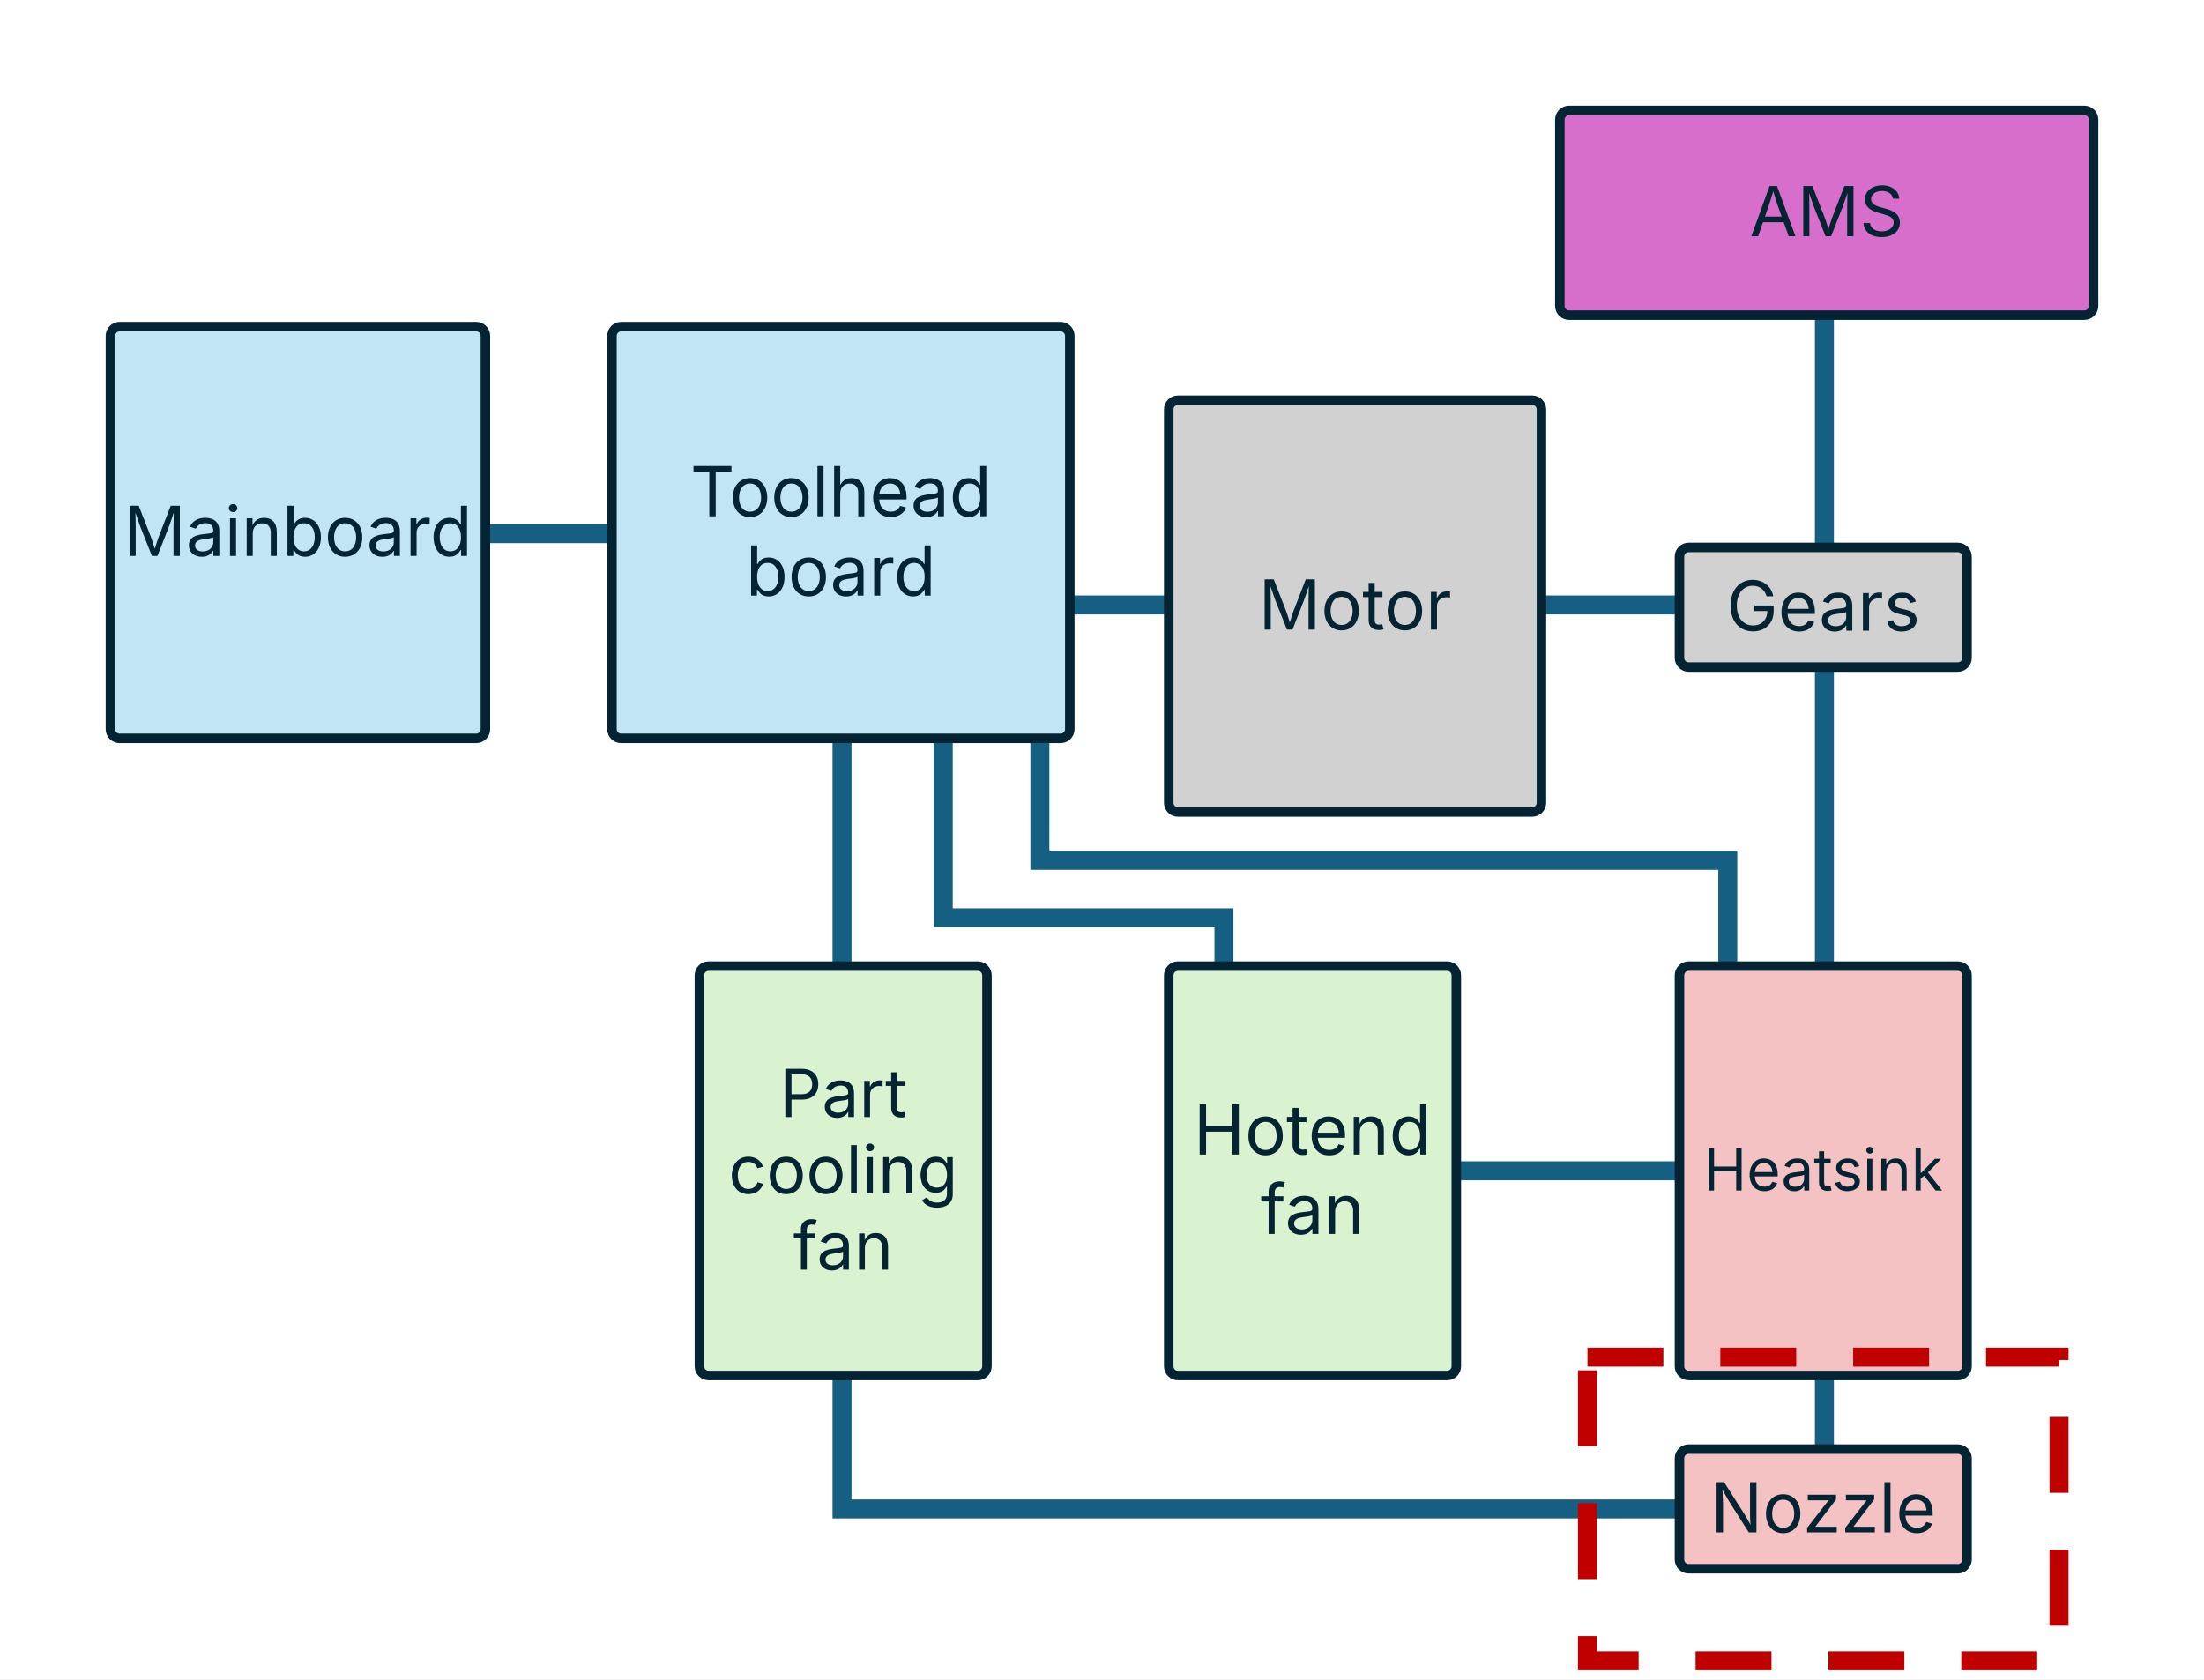
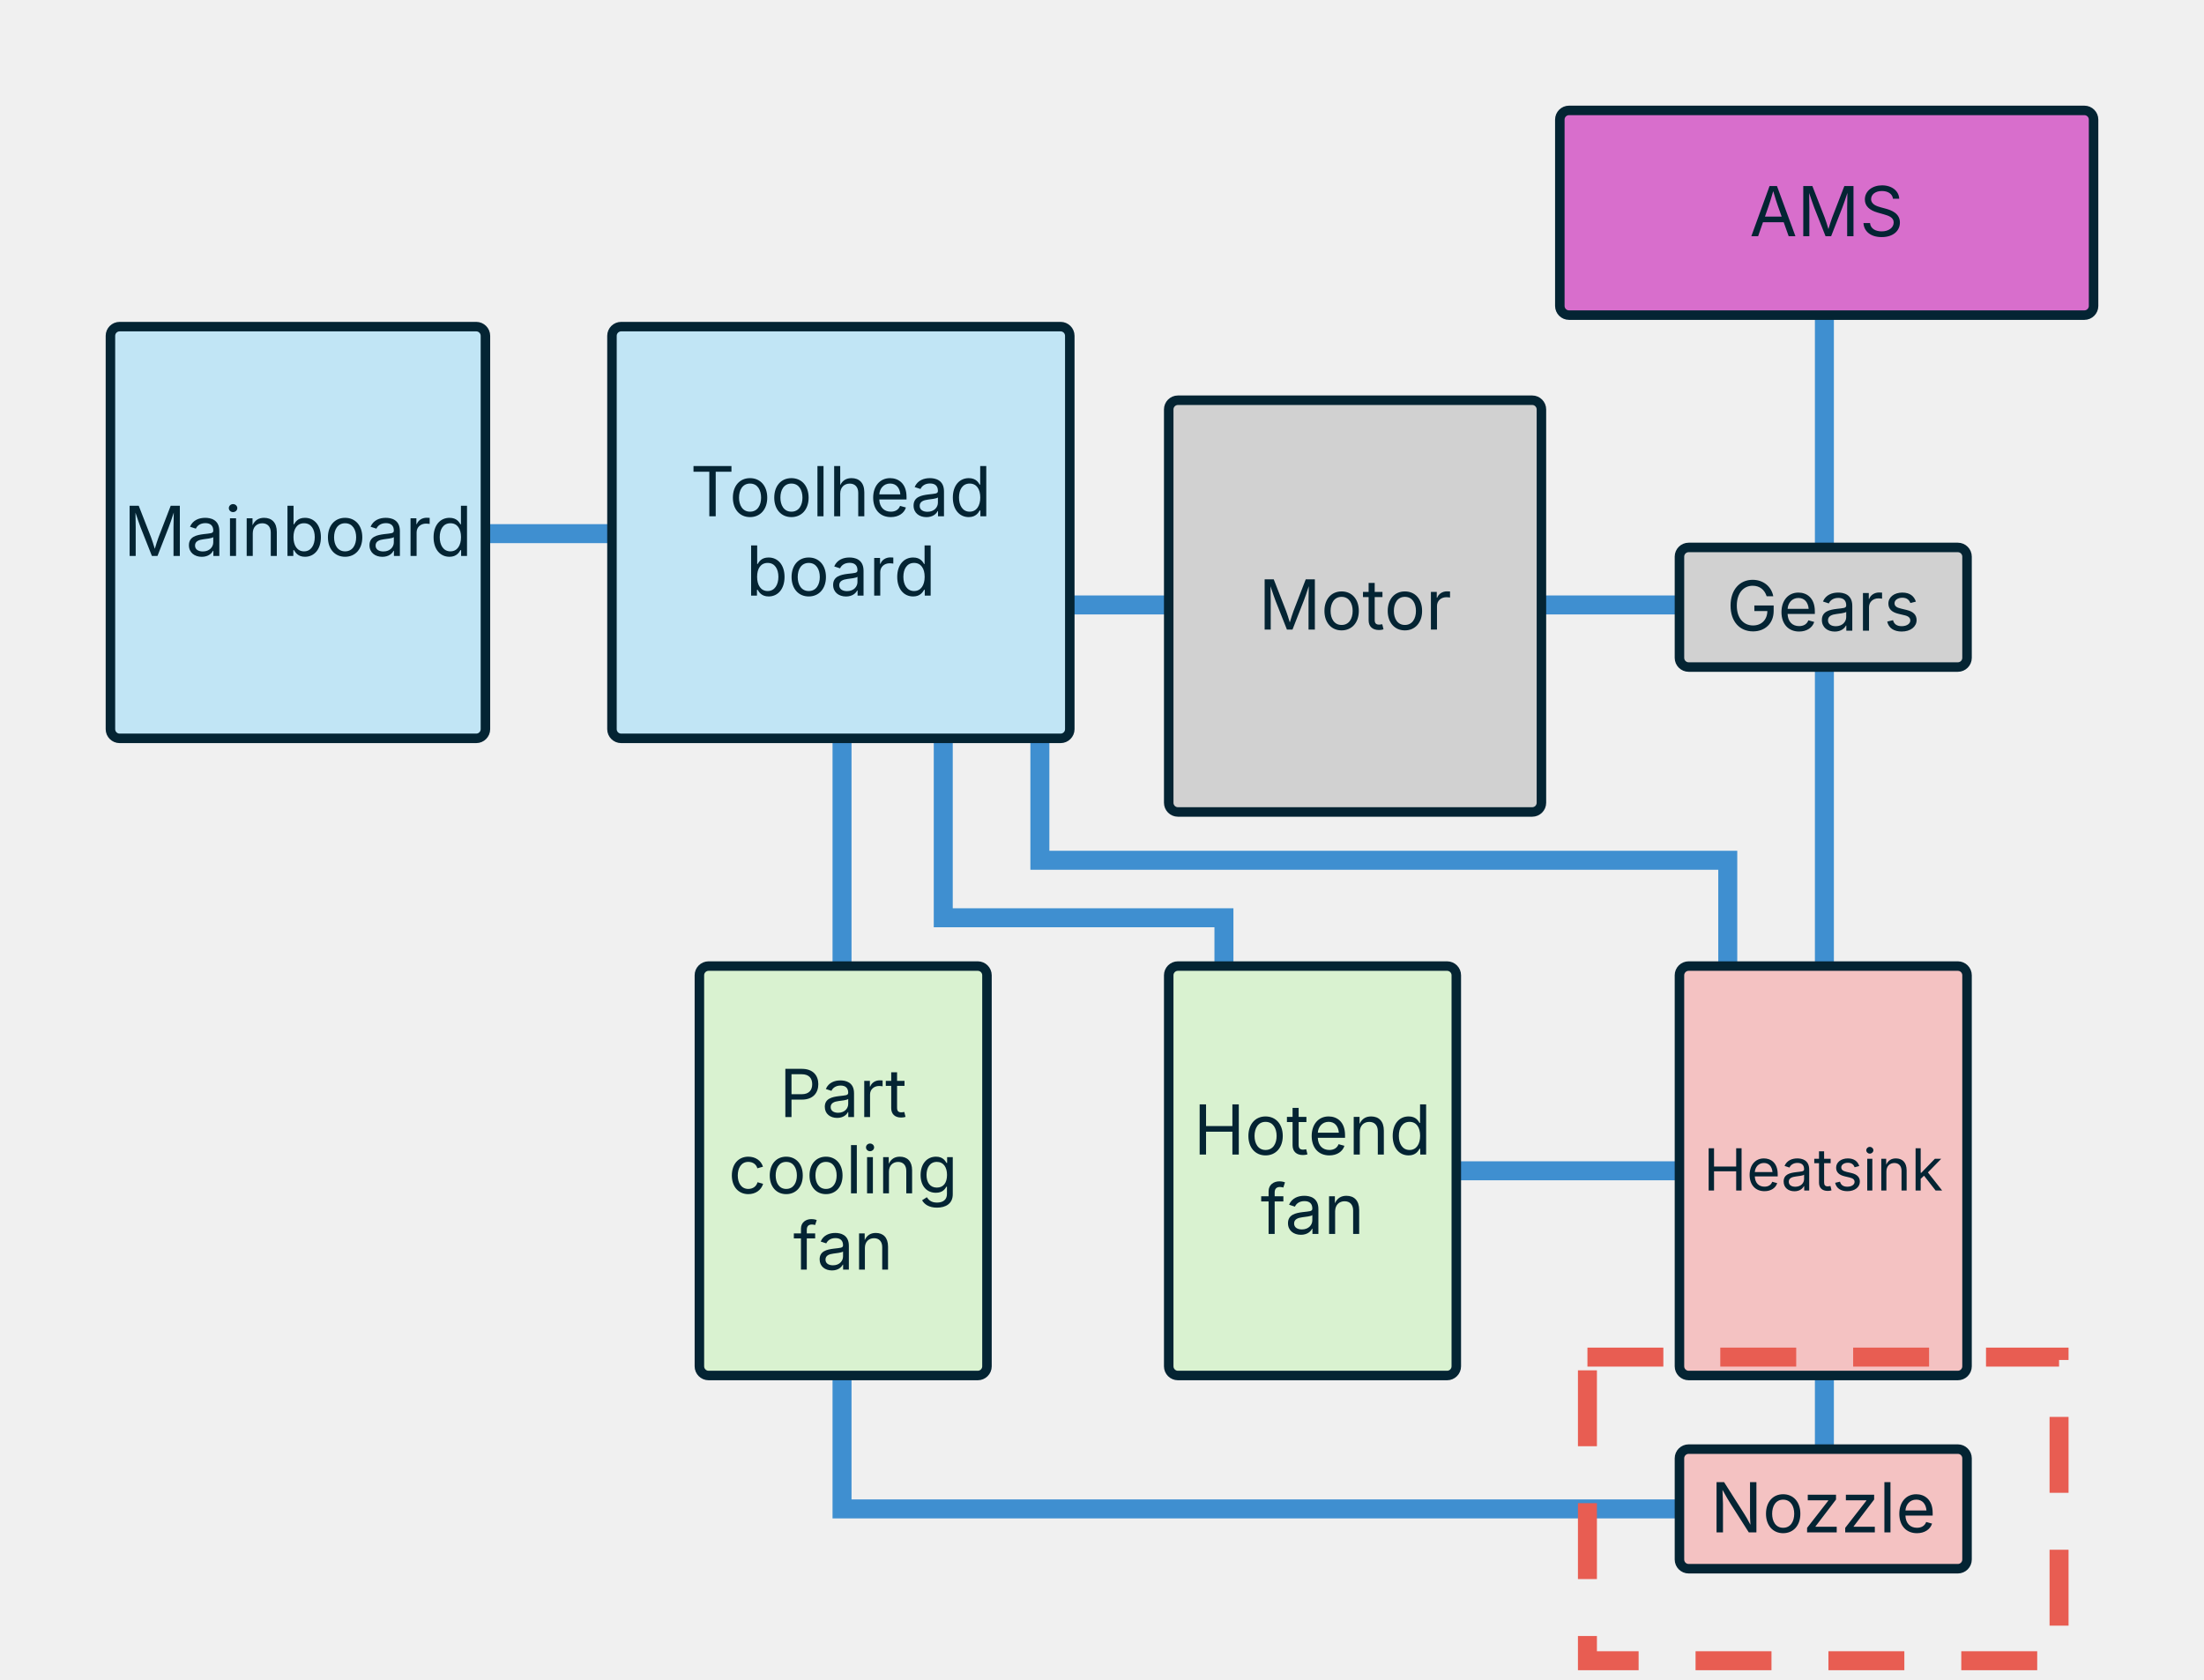
<svg xmlns="http://www.w3.org/2000/svg" version="1.1" class="td-diagram" viewBox="-48 -142 958 730" preserveAspectRatio="xMidYMid meet" role="img">
-   <rect x="-48" y="-142" width="958" height="730" fill="#FFFFFF" />
-   <path d="M163 90L218 90" fill="none" stroke="#156082" stroke-width="8.25" stroke-linecap="square" stroke-linejoin="miter" class="td-edge" data-edge="mainboard~toolhead_board" data-kind="signal" />
-   <path d="M417 121L460 121" fill="none" stroke="#156082" stroke-width="8.25" stroke-linecap="square" stroke-linejoin="miter" class="td-edge" data-edge="toolhead_board~motor" data-kind="power" />
-   <path d="M318 179L318 278" fill="none" stroke="#156082" stroke-width="8.25" stroke-linecap="square" stroke-linejoin="miter" class="td-edge" data-edge="toolhead_board~part_cooling_fan" data-kind="power" />
-   <path d="M362 179L362 257L484 257L484 278" fill="none" stroke="#156082" stroke-width="8.25" stroke-linecap="square" stroke-linejoin="miter" class="td-edge" data-edge="toolhead_board~hotend_fan" data-kind="power" />
-   <path d="M404 179L404 232L703 232L703 278" fill="none" stroke="#156082" stroke-width="8.25" stroke-linecap="square" stroke-linejoin="miter" class="td-edge" data-edge="toolhead_board~heatsink" data-kind="power" />
-   <path d="M622 121L682 121" fill="none" stroke="#156082" stroke-width="8.25" stroke-linecap="square" stroke-linejoin="miter" class="td-edge" data-edge="motor~gears" data-kind="mechanical" />
-   <path d="M745 -5L745 96" fill="none" stroke="#156082" stroke-width="8.25" stroke-linecap="square" stroke-linejoin="miter" class="td-edge" data-edge="ams~gears" data-kind="filament" />
-   <path d="M745 148L745 278" fill="none" stroke="#156082" stroke-width="8.25" stroke-linecap="square" stroke-linejoin="miter" class="td-edge" data-edge="gears~heatsink" data-kind="filament" />
-   <path d="M745 456L745 488" fill="none" stroke="#156082" stroke-width="8.25" stroke-linecap="square" stroke-linejoin="miter" class="td-edge" data-edge="heatsink~nozzle" data-kind="filament" />
-   <path d="M585 367L682 367" fill="none" stroke="#156082" stroke-width="8.25" stroke-linecap="square" stroke-linejoin="miter" class="td-edge" data-edge="hotend_fan~heatsink" data-kind="air" />
-   <path d="M318 456L318 514L682 514" fill="none" stroke="#156082" stroke-width="8.25" stroke-linecap="square" stroke-linejoin="miter" class="td-edge" data-edge="part_cooling_fan~nozzle" data-kind="air" />
+   <path d="M163 90L218 90" fill="none" stroke="#3F8FD0" stroke-width="8.25" stroke-linecap="square" stroke-linejoin="miter" class="td-edge" data-edge="mainboard~toolhead_board" data-kind="signal" />
+   <path d="M417 121L460 121" fill="none" stroke="#3F8FD0" stroke-width="8.25" stroke-linecap="square" stroke-linejoin="miter" class="td-edge" data-edge="toolhead_board~motor" data-kind="power" />
+   <path d="M318 179L318 278" fill="none" stroke="#3F8FD0" stroke-width="8.25" stroke-linecap="square" stroke-linejoin="miter" class="td-edge" data-edge="toolhead_board~part_cooling_fan" data-kind="power" />
+   <path d="M362 179L362 257L484 257L484 278" fill="none" stroke="#3F8FD0" stroke-width="8.25" stroke-linecap="square" stroke-linejoin="miter" class="td-edge" data-edge="toolhead_board~hotend_fan" data-kind="power" />
+   <path d="M404 179L404 232L703 232L703 278" fill="none" stroke="#3F8FD0" stroke-width="8.25" stroke-linecap="square" stroke-linejoin="miter" class="td-edge" data-edge="toolhead_board~heatsink" data-kind="power" />
+   <path d="M622 121L682 121" fill="none" stroke="#3F8FD0" stroke-width="8.25" stroke-linecap="square" stroke-linejoin="miter" class="td-edge" data-edge="motor~gears" data-kind="mechanical" />
+   <path d="M745 -5L745 96" fill="none" stroke="#3F8FD0" stroke-width="8.25" stroke-linecap="square" stroke-linejoin="miter" class="td-edge" data-edge="ams~gears" data-kind="filament" />
+   <path d="M745 148L745 278" fill="none" stroke="#3F8FD0" stroke-width="8.25" stroke-linecap="square" stroke-linejoin="miter" class="td-edge" data-edge="gears~heatsink" data-kind="filament" />
+   <path d="M745 456L745 488" fill="none" stroke="#3F8FD0" stroke-width="8.25" stroke-linecap="square" stroke-linejoin="miter" class="td-edge" data-edge="heatsink~nozzle" data-kind="filament" />
+   <path d="M585 367L682 367" fill="none" stroke="#3F8FD0" stroke-width="8.25" stroke-linecap="square" stroke-linejoin="miter" class="td-edge" data-edge="hotend_fan~heatsink" data-kind="air" />
+   <path d="M318 456L318 514L682 514" fill="none" stroke="#3F8FD0" stroke-width="8.25" stroke-linecap="square" stroke-linejoin="miter" class="td-edge" data-edge="part_cooling_fan~nozzle" data-kind="air" />
  <g class="td-block" data-block="ams" data-group="feed">
    <rect x="630" y="-94" width="232" height="89" rx="4" fill="#D86ECC" stroke="#042433" stroke-width="4.13" />
    <text x="746" y="-39.3" text-anchor="middle" font-size="30" font-family="system-ui, -apple-system, Segoe UI, sans-serif" fill="#042433">AMS</text>
  </g>
  <g class="td-block" data-block="mainboard" data-group="control">
    <rect x="0" y="0" width="163" height="179" rx="4" fill="#C1E5F5" stroke="#042433" stroke-width="4.13" />
    <text x="81.5" y="99.7" text-anchor="middle" font-size="30" font-family="system-ui, -apple-system, Segoe UI, sans-serif" fill="#042433">Mainboard</text>
  </g>
  <g class="td-block" data-block="toolhead_board" data-group="control">
    <rect x="218" y="0" width="199" height="179" rx="4" fill="#C1E5F5" stroke="#042433" stroke-width="4.13" />
    <text x="317.5" y="82.45" text-anchor="middle" font-size="30" font-family="system-ui, -apple-system, Segoe UI, sans-serif" fill="#042433">Toolhead</text>
    <text x="317.5" y="116.95" text-anchor="middle" font-size="30" font-family="system-ui, -apple-system, Segoe UI, sans-serif" fill="#042433">board</text>
  </g>
  <g class="td-block" data-block="motor" data-group="drive">
    <rect x="460" y="32" width="162" height="179" rx="4" fill="#D1D1D1" stroke="#042433" stroke-width="4.13" />
    <text x="541" y="131.7" text-anchor="middle" font-size="30" font-family="system-ui, -apple-system, Segoe UI, sans-serif" fill="#042433">Motor</text>
  </g>
  <g class="td-block" data-block="gears" data-group="drive">
    <rect x="682" y="96" width="125" height="52" rx="4" fill="#D1D1D1" stroke="#042433" stroke-width="4.13" />
    <text x="744.5" y="132.2" text-anchor="middle" font-size="30" font-family="system-ui, -apple-system, Segoe UI, sans-serif" fill="#042433">Gears</text>
  </g>
  <g class="td-block" data-block="part_cooling_fan" data-group="cooling">
    <rect x="256" y="278" width="125" height="178" rx="4" fill="#D9F2D0" stroke="#042433" stroke-width="4.13" />
    <text x="318.5" y="343.647" text-anchor="middle" font-size="28.83" font-family="system-ui, -apple-system, Segoe UI, sans-serif" fill="#042433">Part</text>
    <text x="318.5" y="376.803" text-anchor="middle" font-size="28.83" font-family="system-ui, -apple-system, Segoe UI, sans-serif" fill="#042433">cooling</text>
    <text x="318.5" y="409.958" text-anchor="middle" font-size="28.83" font-family="system-ui, -apple-system, Segoe UI, sans-serif" fill="#042433">fan</text>
  </g>
  <g class="td-block" data-block="hotend_fan" data-group="cooling">
    <rect x="460" y="278" width="125" height="178" rx="4" fill="#D9F2D0" stroke="#042433" stroke-width="4.13" />
    <text x="522.5" y="359.95" text-anchor="middle" font-size="30" font-family="system-ui, -apple-system, Segoe UI, sans-serif" fill="#042433">Hotend</text>
    <text x="522.5" y="394.45" text-anchor="middle" font-size="30" font-family="system-ui, -apple-system, Segoe UI, sans-serif" fill="#042433">fan</text>
  </g>
  <g class="td-block" data-block="heatsink" data-group="hot">
    <rect x="682" y="278" width="125" height="178" rx="4" fill="#F4C2C2" stroke="#042433" stroke-width="4.13" />
    <text x="744.5" y="375.577" text-anchor="middle" font-size="25.23" font-family="system-ui, -apple-system, Segoe UI, sans-serif" fill="#042433">Heatsink</text>
  </g>
  <g class="td-block is-tool" data-block="nozzle" data-group="hot">
    <rect x="682" y="488" width="125" height="52" rx="4" fill="#F4C2C2" stroke="#042433" stroke-width="4.13" />
    <text x="744.5" y="524.2" text-anchor="middle" font-size="30" font-family="system-ui, -apple-system, Segoe UI, sans-serif" fill="#042433">Nozzle</text>
  </g>
-   <path class="td-boundary" d="M642 448L847 448L847 580L642 580Z" fill="none" stroke="#C00000" stroke-width="8.25" stroke-dasharray="33 24.75" stroke-linejoin="miter" />
+   <path class="td-boundary" d="M642 448L847 448L847 580L642 580Z" fill="none" stroke="#E85D52" stroke-width="8.25" stroke-dasharray="33 24.75" stroke-linejoin="miter" />
</svg>
